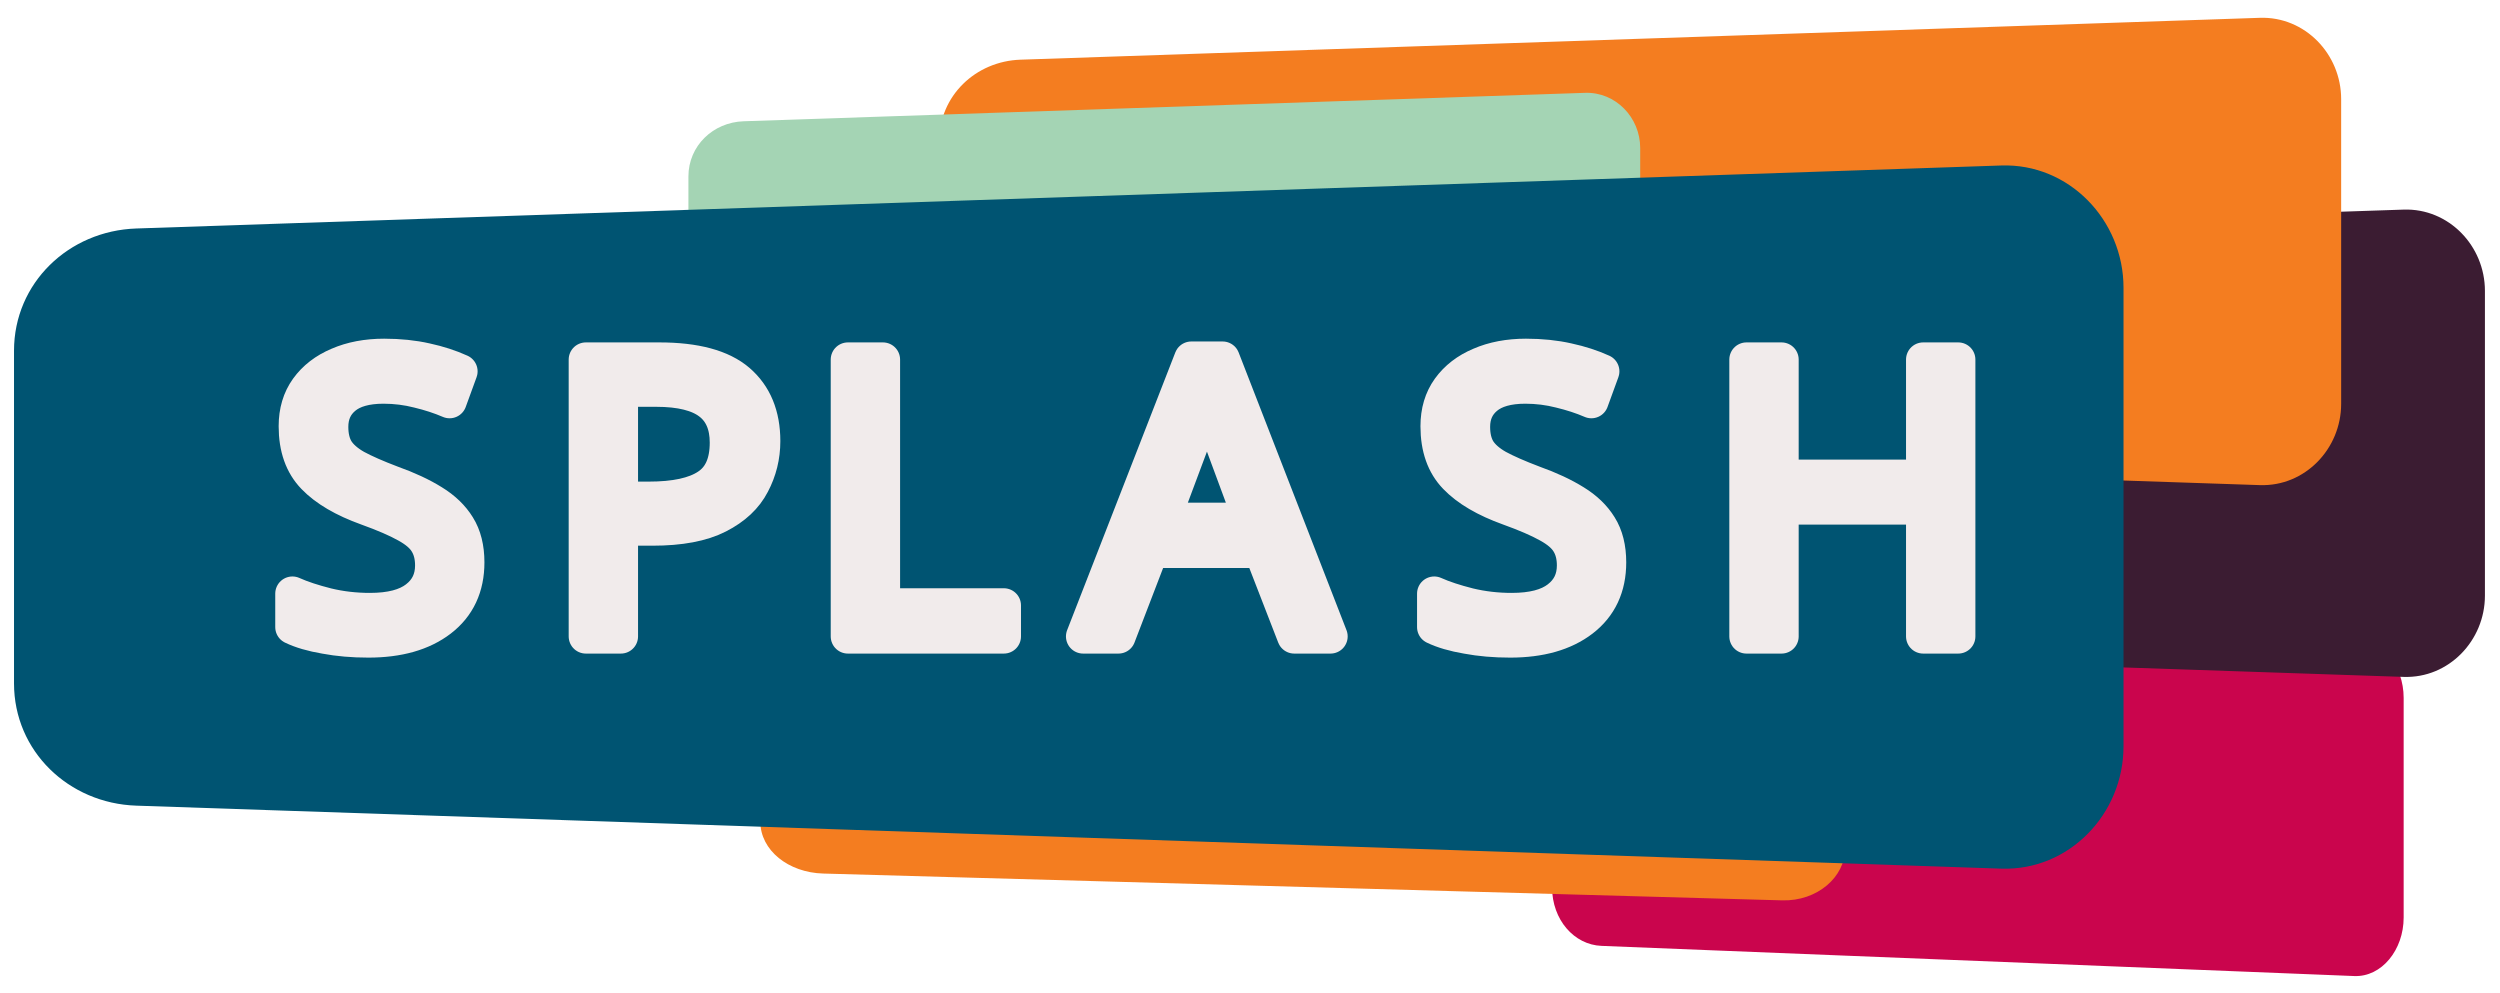
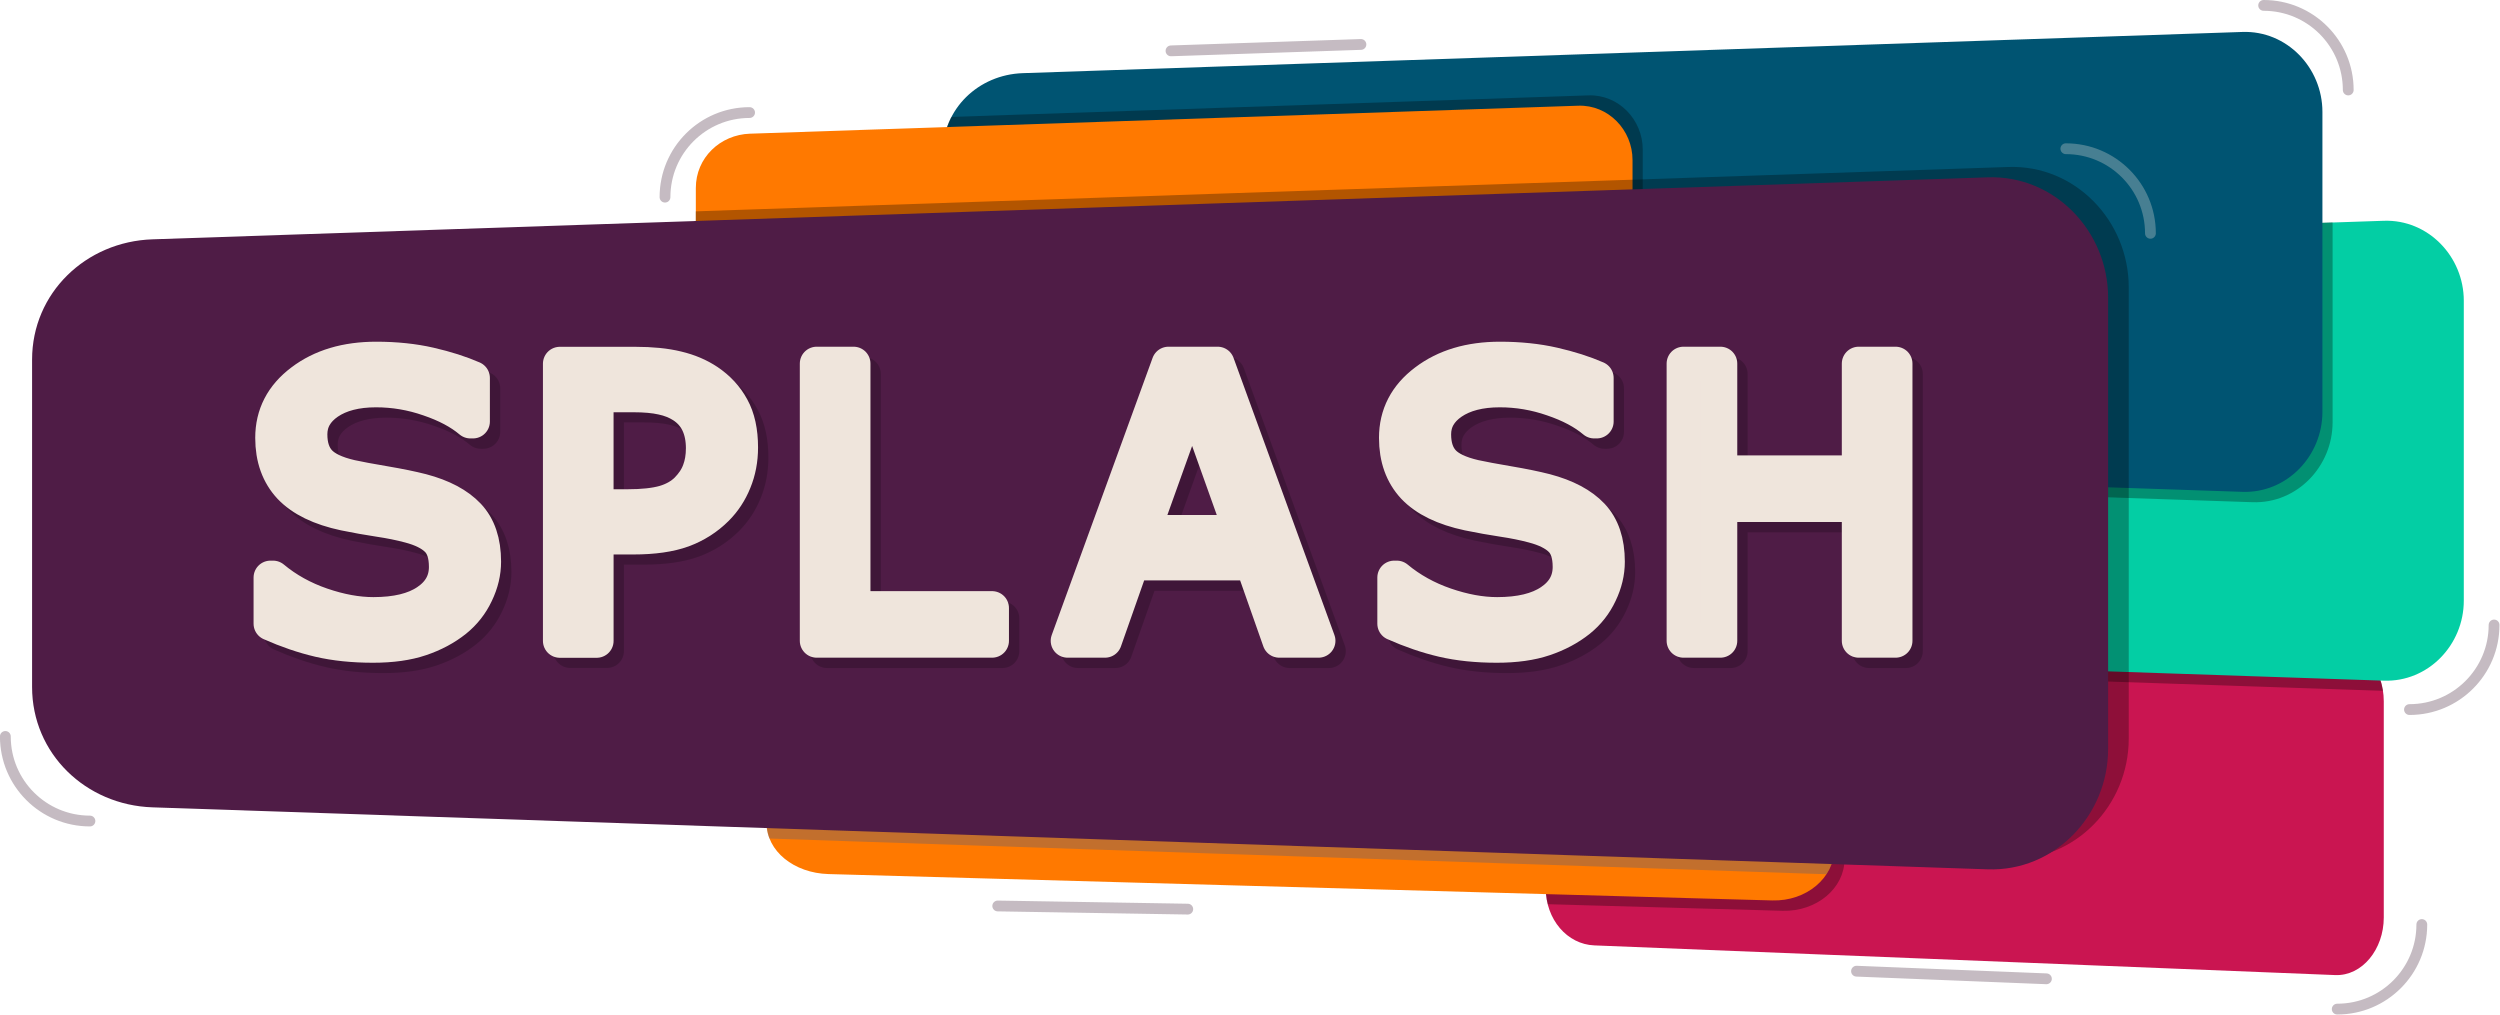
- <svg xmlns="http://www.w3.org/2000/svg" width="126px" height="50px" viewBox="0 0 126 50" version="1.1">
-   <g id="Page-1" stroke="none" stroke-width="1" fill="none" fill-rule="evenodd">
-     <g id="SPLAS_logo" fill-rule="nonzero">
-       <g id="Group" transform="translate(0.706287, 0.895854)">
-         <path d="M80.006,32.847 L117.95,31.327 C119.328,31.272 120.438,32.643 120.438,34.278 L120.438,45.345 C120.438,46.98 119.328,48.352 117.95,48.297 L80.006,46.776 C78.629,46.721 77.518,45.46 77.518,43.825 L77.518,35.799 C77.518,34.164 78.629,32.903 80.006,32.847 L80.006,32.847 Z" id="path81" fill="#CA054D" />
-         <path d="M40.784,30.754 L89.119,29.403 C90.874,29.354 92.288,30.573 92.288,32.026 L92.288,41.86 C92.288,43.312 90.874,44.531 89.119,44.482 L40.784,43.131 C39.029,43.082 37.614,41.961 37.614,40.509 L37.614,33.376 C37.614,31.924 39.029,30.803 40.784,30.754 L40.784,30.754 Z" id="path82" fill="#F47D20" />
-         <path d="M57.975,11.778 L120.438,9.668 C122.706,9.592 124.534,11.495 124.534,13.764 L124.534,29.124 C124.534,31.393 122.706,33.297 120.438,33.22 L57.975,31.11 C55.707,31.033 53.879,29.283 53.879,27.014 L53.879,15.874 C53.879,13.605 55.707,11.855 57.975,11.778 L57.975,11.778 Z" id="path84" fill="#3B1C32" />
-         <path d="M50.728,2.112 L113.192,0.002 C115.46,-0.074 117.288,1.829 117.288,4.098 L117.288,19.458 C117.288,21.727 115.46,23.631 113.192,23.554 L50.728,21.444 C48.46,21.368 46.632,19.617 46.632,17.348 L46.632,6.208 C46.632,3.939 48.46,2.189 50.728,2.112 Z" id="path86" fill="#F47D20" />
-         <path d="M36.77,5.216 L79.179,3.783 C80.719,3.731 81.96,5.023 81.96,6.564 L81.96,16.992 C81.96,18.533 80.719,19.825 79.179,19.773 L36.77,18.341 C35.231,18.289 33.99,17.1 33.99,15.56 L33.99,7.997 C33.99,6.456 35.231,5.268 36.77,5.216 L36.77,5.216 Z" id="path88" fill="#A4D4B4" />
-         <path d="M6.163,10.62 L100.156,7.445 C103.568,7.329 106.319,10.193 106.319,13.608 L106.319,36.721 C106.319,40.135 103.568,42.999 100.156,42.884 L6.163,39.709 C2.751,39.594 0,36.96 0,33.546 L0,16.783 C0,13.368 2.751,10.735 6.163,10.62 Z" id="path91" fill="#005472" />
-         <text id="tspan91" stroke="#F1EBEB" stroke-width="1.73" fill="#F1EBEB" stroke-linecap="round" stroke-linejoin="round" font-family="Visage-Regular, Visage" font-size="19.525" font-weight="normal">
-           <tspan x="13.032" y="31.183">S</tspan>
-         </text>
-         <text id="tspan92" stroke="#F1EBEB" stroke-width="1.73" fill="#F1EBEB" stroke-linecap="round" stroke-linejoin="round" font-family="Visage-Regular, Visage" font-size="19.525" font-weight="normal">
-           <tspan x="85.425" y="31.183">H</tspan>
-         </text>
-         <text id="tspan93" stroke="#F1EBEB" stroke-width="1.73" fill="#F1EBEB" stroke-linecap="round" stroke-linejoin="round" font-family="Visage-Regular, Visage" font-size="19.525" font-weight="normal">
-           <tspan x="26.931" y="31.183">P</tspan>
-         </text>
-         <text id="tspan94" stroke="#F1EBEB" stroke-width="1.73" fill="#F1EBEB" stroke-linecap="round" stroke-linejoin="round" font-family="Visage-Regular, Visage" font-size="19.525" font-weight="normal">
-           <tspan x="40.135" y="31.183">L</tspan>
-         </text>
-         <text id="tspan95" stroke="#F1EBEB" stroke-width="1.73" fill="#F1EBEB" stroke-linecap="round" stroke-linejoin="round" font-family="Visage-Regular, Visage" font-size="19.525" font-weight="normal">
-           <tspan x="53.884" y="31.183">A</tspan>
-         </text>
-         <text id="tspan96" stroke="#F1EBEB" stroke-width="1.73" fill="#F1EBEB" stroke-linecap="round" stroke-linejoin="round" font-family="Visage-Regular, Visage" font-size="19.525" font-weight="normal">
-           <tspan x="70.577" y="31.183">S</tspan>
-         </text>
+ <svg xmlns="http://www.w3.org/2000/svg" width="128.03mm" height="51.957mm" version="1.1" viewBox="0 0 128.03 51.957" xml:space="preserve">
+   <defs>
+     <clipPath id="e">
+       <path d="m105.43 232.87 37.944-1.52c1.378-0.055 2.488 1.316 2.488 2.951v11.067c0 1.635-1.111 3.006-2.488 2.951l-37.944-1.52c-1.378-0.055-2.488-1.316-2.488-2.951v-8.026c0-1.635 1.111-2.896 2.488-2.951z" fill="#ca054d" stroke-linecap="round" stroke-linejoin="round" stroke-width=".349" />
+       <path d="m66.208 230.78 48.335-1.351c1.755-0.049 3.17 1.17 3.17 2.622v9.834c0 1.453-1.415 2.671-3.17 2.622l-48.335-1.351c-1.755-0.049-3.17-1.17-3.17-2.622v-7.132c0-1.453 1.415-2.573 3.17-2.622z" fill="#f47d20" stroke-linecap="round" stroke-linejoin="round" stroke-width=".371" />
+       <path d="m83.399 211.8 62.464-2.11c2.268-0.077 4.096 1.827 4.096 4.096v15.36c0 2.269-1.828 4.173-4.096 4.096l-62.464-2.11c-2.268-0.077-4.096-1.827-4.096-4.096v-11.14c0-2.269 1.828-4.019 4.096-4.096z" fill="#3b1c32" stroke-linecap="round" stroke-linejoin="round" stroke-width=".527" />
+       <path d="m76.152 202.14 62.464-2.11c2.268-0.077 4.096 1.827 4.096 4.096v15.36c0 2.269-1.828 4.173-4.096 4.096l-62.464-2.11c-2.268-0.077-4.096-1.827-4.096-4.096v-11.14c0-2.269 1.828-4.019 4.096-4.096z" fill="#f47d20" stroke-linecap="round" stroke-linejoin="round" stroke-width=".527" />
+       <path d="m62.195 205.24 42.408-1.433c1.54-0.052 2.781 1.24 2.781 2.781v10.428c0 1.541-1.241 2.833-2.781 2.781l-42.408-1.433c-1.54-0.052-2.781-1.24-2.781-2.781v-7.563c0-1.541 1.241-2.729 2.781-2.781z" fill="#a4d4b4" stroke-linecap="round" stroke-linejoin="round" stroke-width=".358" />
+     </clipPath>
+     <clipPath id="d">
+       <path d="m76.152 202.14 62.464-2.11c2.268-0.077 4.096 1.827 4.096 4.096v15.36c0 2.269-1.828 4.173-4.096 4.096l-62.464-2.11c-2.268-0.077-4.096-1.827-4.096-4.096v-11.14c0-2.269 1.828-4.019 4.096-4.096z" fill="#f47d20" stroke-linecap="round" stroke-linejoin="round" stroke-width=".527" />
+     </clipPath>
+     <clipPath id="c">
+       <path d="m31.588 211.18 93.992-3.175c3.413-0.115 6.163 2.749 6.163 6.163v23.113c0 3.414-2.751 6.279-6.163 6.163l-93.992-3.175c-3.413-0.115-6.163-2.749-6.163-6.163v-16.763c0-3.414 2.751-6.048 6.163-6.163z" stroke-linecap="round" stroke-linejoin="round" stroke-width=".794" />
+     </clipPath>
+     <clipPath id="b">
+       <path d="m105.43 232.87 37.944-1.52c1.378-0.055 2.488 1.316 2.488 2.951v11.067c0 1.635-1.111 3.006-2.488 2.951l-37.944-1.52c-1.378-0.055-2.488-1.316-2.488-2.951v-8.026c0-1.635 1.111-2.896 2.488-2.951z" fill="#ca054d" stroke-linecap="round" stroke-linejoin="round" stroke-width=".349" />
+     </clipPath>
+     <clipPath id="a">
+       <path d="m83.399 211.8 62.464-2.11c2.268-0.077 4.096 1.827 4.096 4.096v15.36c0 2.269-1.828 4.173-4.096 4.096l-62.464-2.11c-2.268-0.077-4.096-1.827-4.096-4.096v-11.14c0-2.269 1.828-4.019 4.096-4.096z" fill="#3b1c32" stroke-linecap="round" stroke-linejoin="round" stroke-width=".527" />
+     </clipPath>
+     <clipPath id="f">
+       <path d="m90.341 244.61 37.944-1.52c1.378-0.055 2.488 1.316 2.488 2.951v11.067c0 1.635-1.111 3.006-2.488 2.951l-37.944-1.52c-1.378-0.055-2.488-1.316-2.488-2.951v-8.026c0-1.635 1.111-2.896 2.488-2.951z" fill="#ca054d" stroke-linecap="round" stroke-linejoin="round" stroke-width=".349" />
+     </clipPath>
+   </defs>
+   <g transform="translate(-891.61 -104.49)">
+     <g transform="translate(6.0359 3.3564)">
+       <g stroke-linecap="round" stroke-linejoin="round">
+         <path d="m967.22 135.62 37.944-1.52c1.378-0.055 2.488 1.316 2.488 2.951v11.067c0 1.635-1.11 3.006-2.488 2.951l-37.944-1.52c-1.378-0.055-2.488-1.316-2.488-2.951v-8.026c0-1.635 1.111-2.896 2.488-2.951z" fill="#ca1551" stroke-width=".349" />
+         <path transform="translate(876.88 -109)" d="m51.648 243.05 48.335-1.351c1.755-0.049 3.17 1.17 3.17 2.622v9.834c0 1.453-1.415 2.671-3.17 2.622l-48.335-1.351c-1.755-0.049-3.17-1.17-3.17-2.622v-7.132c0-1.453 1.415-2.573 3.17-2.622z" clip-path="url(#f)" opacity=".304" stroke-width=".371" />
+         <path d="m928 133.52 48.335-1.351c1.755-0.049 3.17 1.17 3.17 2.622v9.834c0 1.453-1.415 2.671-3.17 2.622l-48.335-1.351c-1.755-0.049-3.17-1.17-3.17-2.622v-7.132c0-1.453 1.415-2.573 3.17-2.622z" fill="#ff7900" stroke-width=".371" />
+         <path transform="translate(861.79 -97.259)" d="m83.399 212.33 62.464-2.11c2.268-0.077 4.096 1.827 4.096 4.096v15.36c0 2.269-1.828 4.173-4.096 4.096l-62.464-2.11c-2.268-0.077-4.096-1.827-4.096-4.096v-11.14c0-2.269 1.828-4.019 4.096-4.096z" clip-path="url(#b)" opacity=".302" stroke-width=".527" />
+         <path d="m945.19 114.55 62.464-2.11c2.268-0.077 4.096 1.827 4.096 4.096v15.36c0 2.269-1.828 4.173-4.096 4.096l-62.464-2.11c-2.268-0.077-4.096-1.827-4.096-4.096v-11.14c0-2.269 1.828-4.019 4.096-4.096z" fill="#03cea4" stroke-width=".527" />
+         <path transform="translate(861.79 -97.259)" d="m76.681 202.67 62.464-2.11c2.268-0.077 4.096 1.827 4.096 4.096v15.36c0 2.269-1.828 4.173-4.096 4.096l-62.464-2.11c-2.268-0.077-4.096-1.827-4.096-4.096v-11.14c0-2.269 1.828-4.019 4.096-4.096z" clip-path="url(#a)" opacity=".302" stroke-width=".527" />
+         <path d="m937.95 104.88 62.464-2.11c2.268-0.077 4.096 1.827 4.096 4.096v15.36c0 2.269-1.828 4.173-4.096 4.096l-62.464-2.11c-2.268-0.077-4.096-1.827-4.096-4.096v-11.14c0-2.269 1.828-4.019 4.096-4.096z" fill="#005472" stroke-width=".527" />
+         <path transform="translate(861.79 -97.259)" d="m62.724 204.71 42.408-1.433c1.54-0.052 2.781 1.24 2.781 2.781v10.428c0 1.541-1.241 2.833-2.781 2.781l-42.408-1.433c-1.54-0.052-2.781-1.24-2.781-2.781v-7.563c0-1.541 1.241-2.729 2.781-2.781z" clip-path="url(#d)" opacity=".307" stroke-width=".358" />
+         <path d="m923.99 107.98 42.408-1.433c1.54-0.052 2.781 1.24 2.781 2.781v10.428c0 1.541-1.241 2.833-2.781 2.781l-42.408-1.433c-1.54-0.052-2.781-1.24-2.781-2.781v-7.563c0-1.541 1.241-2.729 2.781-2.781z" fill="#ff7900" stroke-width=".358" />
+         <path transform="translate(861.79 -96.73)" d="m32.646 209.59 93.992-3.175c3.413-0.115 6.163 2.749 6.163 6.163v23.113c0 3.414-2.751 6.279-6.163 6.163l-93.992-3.175c-3.413-0.115-6.163-2.749-6.163-6.163v-16.763c0-3.414 2.751-6.048 6.163-6.163z" clip-path="url(#e)" opacity=".299" stroke-width=".794" />
+         <path transform="translate(861.79 -97.259)" d="m66.208 230.78 48.335-1.351c1.755-0.049 3.17 1.17 3.17 2.622v9.834c0 1.453-1.415 2.671-3.17 2.622l-48.335-1.351c-1.755-0.049-3.17-1.17-3.17-2.622v-7.132c0-1.453 1.415-2.573 3.17-2.622z" clip-path="url(#c)" fill="#345995" opacity=".302" stroke-width=".371" />
+         <path d="m893.38 113.39 93.992-3.175c3.413-0.115 6.163 2.749 6.163 6.163v23.113c0 3.414-2.751 6.279-6.163 6.163l-93.992-3.175c-3.413-0.115-6.163-2.749-6.163-6.163v-16.763c0-3.414 2.751-6.048 6.163-6.163z" fill="#4f1c46" stroke-width=".794" />
+         <path d="m910.9 130.43q0 0.829-0.391 1.64-0.381 0.81-1.077 1.373-0.763 0.61-1.783 0.953-1.011 0.343-2.441 0.343-1.535 0-2.765-0.286-1.22-0.286-2.488-0.849v-2.364h0.133q1.077 0.896 2.488 1.382 1.411 0.486 2.65 0.486 1.754 0 2.727-0.658 0.982-0.658 0.982-1.754 0-0.944-0.467-1.392-0.458-0.448-1.401-0.696-0.715-0.191-1.554-0.315-0.829-0.124-1.764-0.315-1.888-0.4-2.803-1.363-0.906-0.972-0.906-2.526 0-1.783 1.506-2.917 1.506-1.144 3.823-1.144 1.497 0 2.746 0.286t2.212 0.706v2.231h-0.133q-0.81-0.686-2.136-1.135-1.316-0.458-2.698-0.458-1.516 0-2.441 0.629-0.915 0.629-0.915 1.621 0 0.887 0.458 1.392 0.458 0.505 1.611 0.772 0.61 0.133 1.735 0.324t1.907 0.391q1.583 0.419 2.384 1.268 0.801 0.849 0.801 2.374z" opacity=".2" stroke="#000" stroke-width="1.73" aria-label="S" />
+         <path d="m910.37 129.9q0 0.829-0.391 1.64-0.381 0.81-1.077 1.373-0.763 0.61-1.783 0.953-1.011 0.343-2.441 0.343-1.535 0-2.765-0.286-1.22-0.286-2.488-0.849v-2.364h0.133q1.077 0.896 2.488 1.382t2.65 0.486q1.754 0 2.727-0.658 0.982-0.658 0.982-1.754 0-0.944-0.467-1.392-0.458-0.448-1.401-0.696-0.715-0.191-1.554-0.315-0.829-0.124-1.764-0.315-1.888-0.4-2.803-1.363-0.906-0.972-0.906-2.526 0-1.783 1.506-2.917 1.506-1.144 3.823-1.144 1.497 0 2.746 0.286t2.212 0.706v2.231h-0.133q-0.81-0.686-2.136-1.135-1.316-0.458-2.698-0.458-1.516 0-2.441 0.629-0.915 0.629-0.915 1.621 0 0.887 0.458 1.392 0.458 0.505 1.611 0.772 0.61 0.133 1.735 0.324t1.907 0.391q1.583 0.419 2.384 1.268 0.801 0.849 0.801 2.374z" fill="#efe5dc" stroke="#efe5dc" stroke-width="1.73" aria-label="S" />
+         <path d="m983.18 134.48h-1.888v-6.95h-7.084v6.95h-1.888v-14.196h1.888v5.568h7.084v-5.568h1.888z" opacity=".2" stroke="#000" stroke-width="1.73" aria-label="H" />
+         <path d="m982.65 133.95h-1.888v-6.95h-7.084v6.95h-1.888v-14.196h1.888v5.568h7.084v-5.568h1.888z" fill="#efe5dc" stroke="#efe5dc" stroke-width="1.73" aria-label="H" />
+         <path d="m924.06 124.57q0 0.944-0.334 1.754-0.324 0.801-0.915 1.392-0.734 0.734-1.735 1.106-1.001 0.362-2.526 0.362h-1.888v5.291h-1.888v-14.196h3.852q1.278 0 2.164 0.219 0.887 0.21 1.573 0.667 0.81 0.543 1.249 1.354 0.448 0.81 0.448 2.05zm-1.964 0.048q0-0.734-0.257-1.278-0.257-0.543-0.782-0.887-0.458-0.296-1.049-0.419-0.582-0.133-1.478-0.133h-1.869v5.673h1.592q1.144 0 1.859-0.2 0.715-0.21 1.163-0.658 0.448-0.458 0.629-0.963 0.191-0.505 0.191-1.135z" opacity=".2" stroke="#000" stroke-width="1.73" aria-label="P" />
+         <path d="m923.53 124.05q0 0.944-0.334 1.754-0.324 0.801-0.915 1.392-0.734 0.734-1.735 1.106-1.001 0.362-2.526 0.362h-1.888v5.291h-1.888v-14.196h3.852q1.278 0 2.164 0.219 0.887 0.21 1.573 0.667 0.81 0.543 1.249 1.354 0.448 0.81 0.448 2.05zm-1.964 0.048q0-0.734-0.257-1.278-0.257-0.543-0.782-0.887-0.458-0.296-1.049-0.419-0.582-0.133-1.478-0.133h-1.869v5.673h1.592q1.144 0 1.859-0.2 0.715-0.21 1.163-0.658 0.448-0.458 0.629-0.963 0.191-0.505 0.191-1.135z" fill="#efe5dc" stroke="#efe5dc" stroke-width="1.73" aria-label="P" />
+         <path d="m936.91 134.48h-8.981v-14.196h1.888v12.518h7.093z" opacity=".2" stroke="#000" stroke-width="1.73" aria-label="L" />
+         <path d="m936.38 133.95h-8.981v-14.196h1.888v12.518h7.093z" fill="#efe5dc" stroke="#efe5dc" stroke-width="1.73" aria-label="L" />
+         <path d="m953.63 134.48h-2.012l-1.392-3.957h-6.14l-1.392 3.957h-1.916l5.167-14.196h2.517zm-3.985-5.577-2.488-6.969-2.498 6.969z" opacity=".2" stroke="#000" stroke-width="1.73" aria-label="A" />
+         <path d="m953.1 133.95h-2.012l-1.392-3.957h-6.14l-1.392 3.957h-1.916l5.167-14.196h2.517zm-3.985-5.577-2.488-6.969-2.498 6.969z" fill="#efe5dc" stroke="#efe5dc" stroke-width="1.73" aria-label="A" />
+         <path d="m968.45 130.43q0 0.829-0.391 1.64-0.381 0.81-1.077 1.373-0.763 0.61-1.783 0.953-1.011 0.343-2.441 0.343-1.535 0-2.765-0.286-1.22-0.286-2.488-0.849v-2.364h0.133q1.077 0.896 2.488 1.382 1.411 0.486 2.65 0.486 1.754 0 2.727-0.658 0.982-0.658 0.982-1.754 0-0.944-0.467-1.392-0.458-0.448-1.401-0.696-0.715-0.191-1.554-0.315-0.829-0.124-1.764-0.315-1.888-0.4-2.803-1.363-0.906-0.972-0.906-2.526 0-1.783 1.506-2.917 1.506-1.144 3.823-1.144 1.497 0 2.746 0.286t2.212 0.706v2.231h-0.133q-0.81-0.686-2.136-1.135-1.316-0.458-2.698-0.458-1.516 0-2.441 0.629-0.915 0.629-0.915 1.621 0 0.887 0.458 1.392 0.458 0.505 1.611 0.772 0.61 0.133 1.735 0.324t1.907 0.391q1.583 0.419 2.384 1.268 0.801 0.849 0.801 2.374z" opacity=".2" stroke="#000" stroke-width="1.73" aria-label="S" />
+         <path d="m967.92 129.9q0 0.829-0.391 1.64-0.381 0.81-1.077 1.373-0.763 0.61-1.783 0.953-1.011 0.343-2.441 0.343-1.535 0-2.765-0.286-1.22-0.286-2.488-0.849v-2.364h0.133q1.077 0.896 2.488 1.382 1.411 0.486 2.65 0.486 1.754 0 2.727-0.658 0.982-0.658 0.982-1.754 0-0.944-0.467-1.392-0.458-0.448-1.401-0.696-0.715-0.191-1.554-0.315-0.829-0.124-1.764-0.315-1.888-0.4-2.803-1.363-0.906-0.972-0.906-2.526 0-1.783 1.506-2.917 1.506-1.144 3.823-1.144 1.497 0 2.746 0.286 1.249 0.286 2.212 0.706v2.231h-0.133q-0.81-0.686-2.136-1.135-1.316-0.458-2.698-0.458-1.516 0-2.441 0.629-0.915 0.629-0.915 1.621 0 0.887 0.458 1.392 0.458 0.505 1.611 0.772 0.61 0.133 1.735 0.324t1.907 0.391q1.583 0.419 2.384 1.268 0.801 0.849 0.801 2.374z" fill="#efe5dc" stroke="#efe5dc" stroke-width="1.73" aria-label="S" />
+         <path d="m1009.6 148.48a4.332 4.332 0 0 1-4.332 4.332" fill="none" opacity=".3" stroke="#3b1c32" stroke-width=".553" />
+         <path transform="rotate(-90)" d="m-101.41 1001.5a4.332 4.332 0 0 1-4.332 4.332" fill="none" opacity=".3" stroke="#3b1c32" stroke-width=".553" />
+         <path transform="scale(-1)" d="m-919.63-111.23a4.332 4.332 0 0 1-4.332 4.332" fill="none" opacity=".3" stroke="#3b1c32" stroke-width=".553" />
+         <path transform="rotate(-90)" d="m-108.75 991.37a4.332 4.332 0 0 1-4.332 4.332" fill="none" opacity=".3" stroke="#efe5dc" stroke-width=".553" />
+         <path d="m890.18 143.18a4.332 4.332 0 0 1-4.332-4.332" fill="none" opacity=".3" stroke="#3b1c32" stroke-width=".553" />
+         <path d="m1013.3 133.14a4.332 4.332 0 0 1-4.332 4.332" fill="none" opacity=".3" stroke="#3b1c32" stroke-width=".553" />
+         <path d="m936.67 147.53 9.732 0.162" fill="none" opacity=".3" stop-color="#000000" stroke="#3b1c32" stroke-width=".553" style="-inkscape-stroke:none;font-variation-settings:normal" />
+         <path d="m980.65 150.87 9.725 0.39" fill="none" opacity=".3" stop-color="#000000" stroke="#3b1c32" stroke-width=".553" style="-inkscape-stroke:none;font-variation-settings:normal" />
+         <path d="m955.27 103.41-9.727 0.328" fill="none" opacity=".3" stop-color="#000000" stroke="#3b1c32" stroke-width=".553" style="-inkscape-stroke:none;font-variation-settings:normal" />
      </g>
    </g>
  </g>
</svg>
